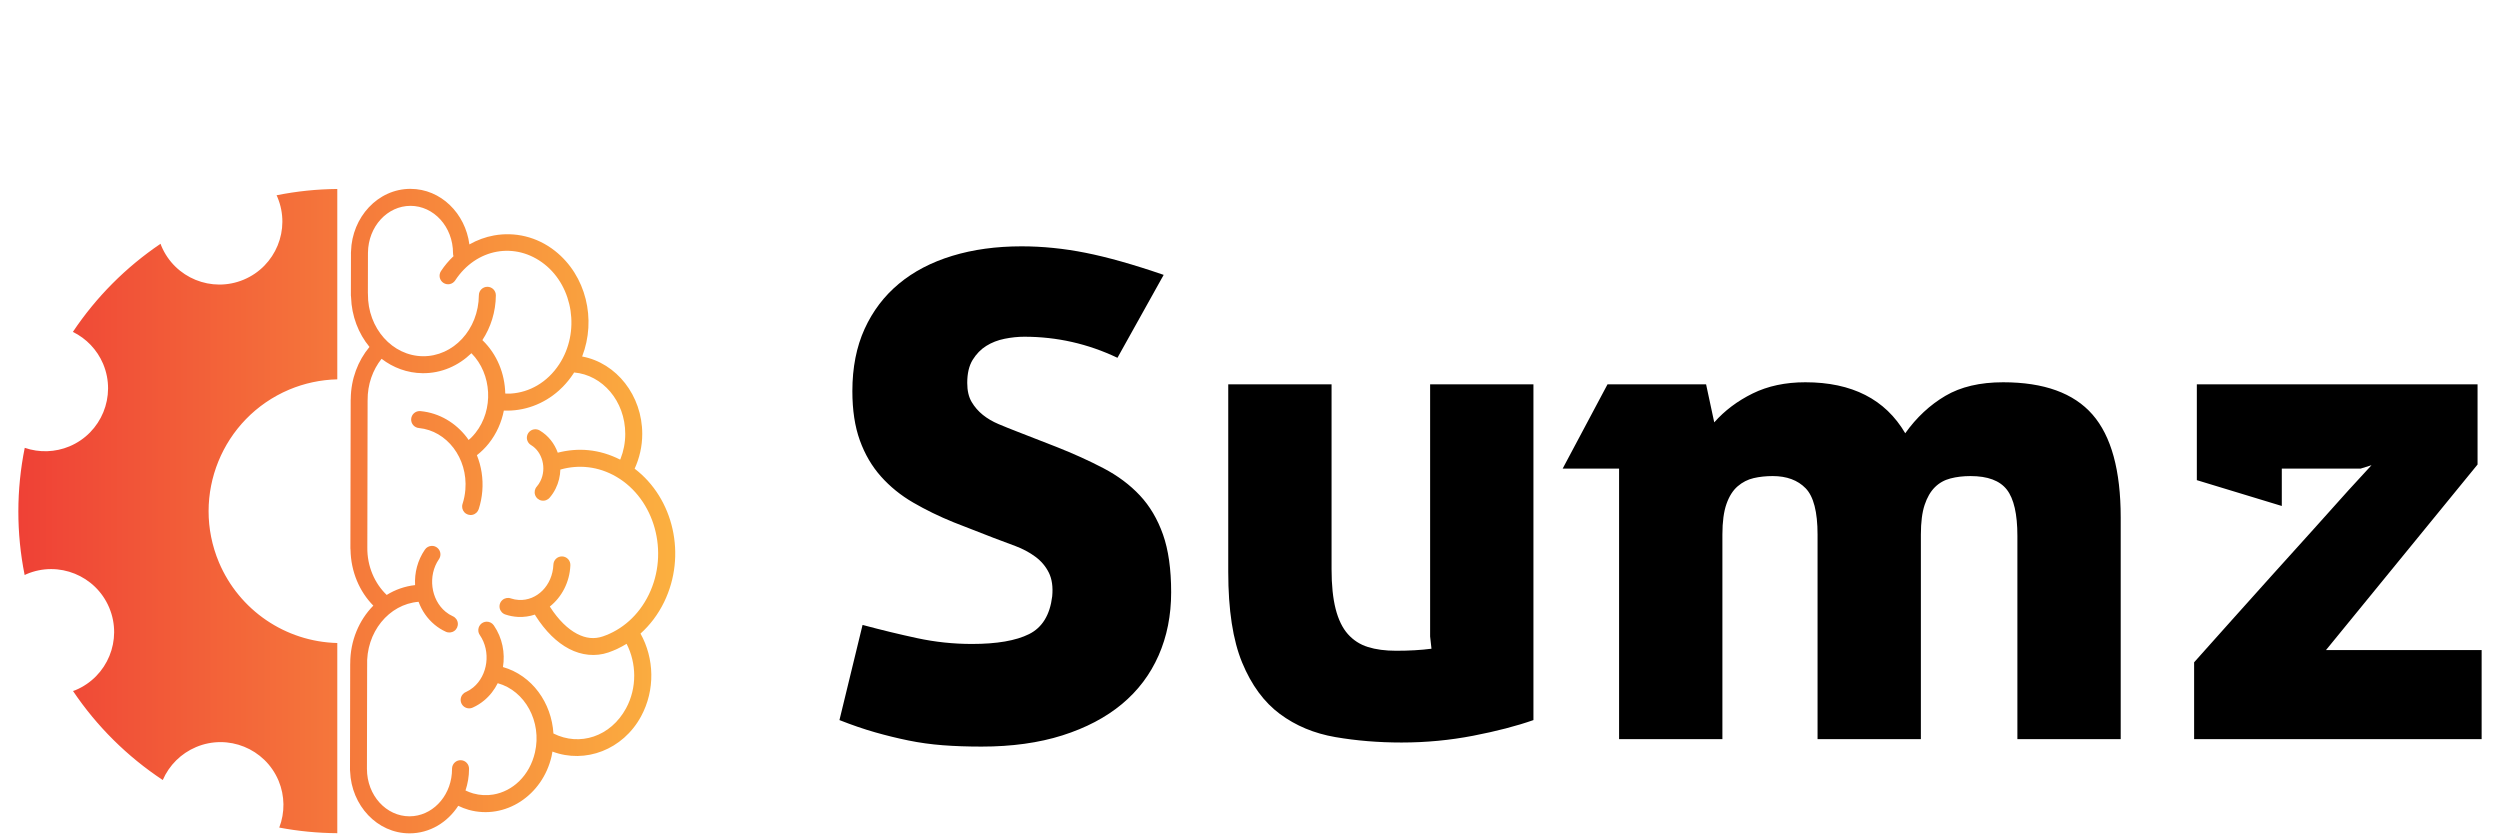
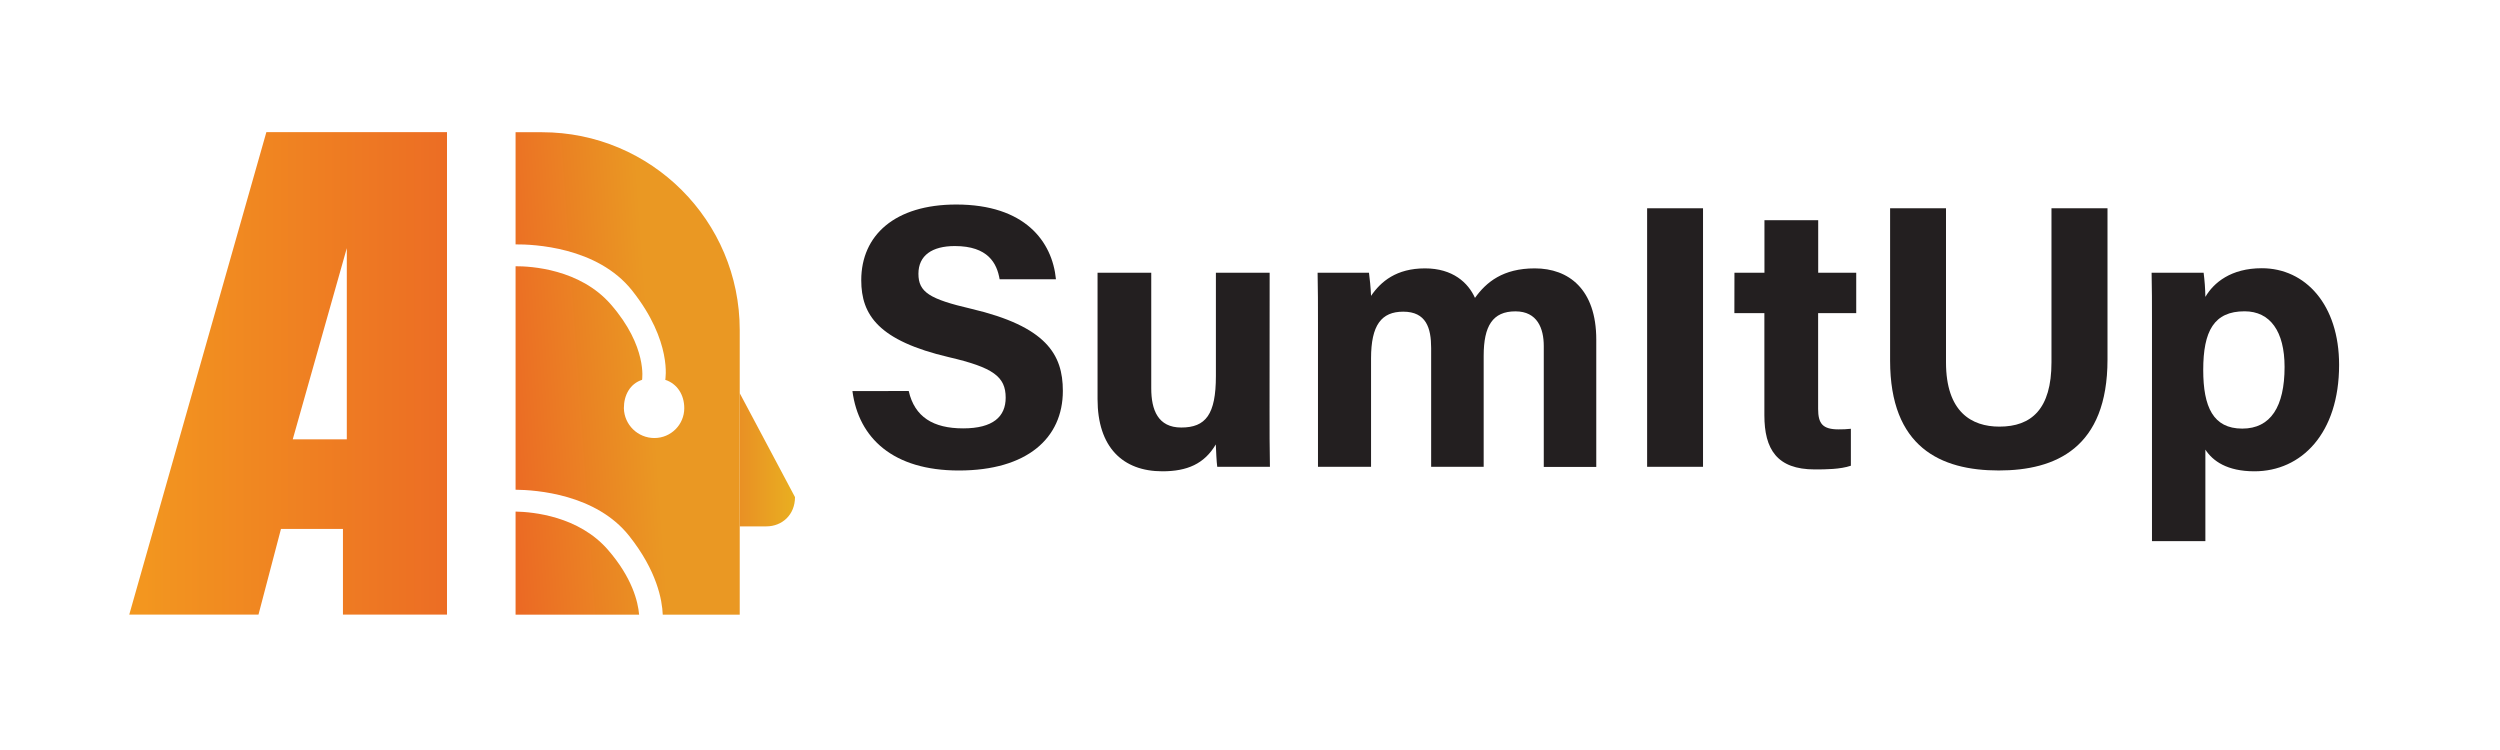
- <svg xmlns="http://www.w3.org/2000/svg" width="90" height="30" viewBox="0 0 300 101.491" class="css-1j8o68f" version="1.1" id="svg12">
-   <defs id="SvgjsDefs10989">
-     <linearGradient id="SvgjsLinearGradient10994">
-       <stop id="SvgjsStop10995" stop-color="#ef4136" offset="0" />
-       <stop id="SvgjsStop10996" stop-color="#fbb040" offset="1" />
+ <svg xmlns="http://www.w3.org/2000/svg" xmlns:xlink="http://www.w3.org/1999/xlink" viewBox="0 0 1000 300">
+   <defs>
+     <style>.a{fill:url(#a);}.b{fill:url(#b);}.c{fill:url(#c);}.d{fill:url(#d);}.e{fill:#231f20;}</style>
+     <linearGradient id="a" x1="51.7" y1="149.36" x2="178.8" y2="149.36" gradientUnits="userSpaceOnUse">
+       <stop offset="0" stop-color="#f3981f" />
+       <stop offset="1" stop-color="#ec6d24" />
    </linearGradient>
+     <linearGradient id="b" x1="295.89" y1="183.91" x2="318.04" y2="183.91" gradientUnits="userSpaceOnUse">
+       <stop offset="0" stop-color="#e99024" />
+       <stop offset="1" stop-color="#e9af21" />
+     </linearGradient>
+     <linearGradient id="c" x1="207.23" y1="226.95" x2="265.88" y2="222.76" gradientUnits="userSpaceOnUse">
+       <stop offset="0" stop-color="#eb6a24" />
+       <stop offset="1" stop-color="#ea9823" />
+     </linearGradient>
+     <linearGradient id="d" x1="201.93" y1="152.87" x2="260.59" y2="148.68" xlink:href="#c" />
  </defs>
-   <g id="SvgjsG10990" featurekey="hmhgWD-0" transform="matrix(0.827779,0,0,0.827779,-1.498085,20.44879)" fill="url(#SvgjsLinearGradient10994)">
-     <path d="m59.5 3.082c-4.795 0-8.602 4.16-8.746 9.193a1.25 1.25 0 0 0-0.01 0.16v0.051 0.002c-2.12e-4 0.027-0.004 0.053-0.004 0.08a1.25 1.25 0 0 0 0.004 0.125l-0.012 6.062a1.25 1.25 0 0 0 0.027 0.27 1.25 1.25 0 0 0 0 0.006c0.088 2.786 1.089 5.342 2.709 7.309-1.697 2.033-2.723 4.707-2.754 7.625a1.25 1.25 0 0 0-0.012 0.18l-0.041 21.643a1.25 1.25 0 0 0 0 0.008c-3.4e-5 0.003 3.3e-5 0.005 0 0.008v0.164a1.25 1.25 0 0 0 0.018 0.215 1.25 1.25 0 0 0 0 0.008c0.058 3.216 1.313 6.136 3.356 8.213-2.113 2.135-3.4 5.177-3.398 8.484v0.002a1.25 1.25 0 0 0-0.006 0.121l-0.029 15.393a1.25 1.25 0 0 0 0 0.014c0 0.002-1e-6 0.004 0 0.006v0.156a1.25 1.25 0 0 0 0.018 0.225c0.189 4.991 3.977 9.1 8.742 9.1 2.987 0 5.589-1.618 7.166-4.051 0.492 0.234 1 0.442 1.537 0.592 5.393 1.499 10.865-2.125 12.193-7.873 0.054-0.233 0.09-0.466 0.129-0.699 4.827 1.821 10.372-0.265 13.033-5.17 2.117-3.903 1.951-8.559-0.076-12.191 1.391-1.247 2.581-2.804 3.471-4.631 3.343-6.865 1.417-15.253-4.334-19.629 0.706-1.55 1.119-3.279 1.119-5.115 0-5.654-3.788-10.445-8.842-11.391 2.112-5.442 0.607-11.91-4.006-15.543-2.675-2.106-5.914-2.814-8.961-2.268-1.26 0.226-2.482 0.678-3.623 1.322-0.591-4.563-4.201-8.174-8.668-8.174zm-10.766 0.018a47.453 47.453 0 0 0-8.94 0.928l0.006 0.004 0.002 0.002a9.264 9.264 0 0 1 0.111 0.238l0.025 0.062a9.264 9.264 0 0 1-4.973 12.109 9.264 9.264 0 0 1-12.115-4.951 9.264 9.264 0 0 1-0.121-0.328 47.453 47.453 0 0 0-12.898 12.963 9.264 9.264 0 0 1 4.436 4.674l0.027 0.064a9.264 9.264 0 0 1-4.973 12.107 9.264 9.264 0 0 1-6.574 0.213 47.453 47.453 0 0 0-0.014 18.713 9.264 9.264 0 0 1 0.295-0.139 9.264 9.264 0 0 1 12.133 4.906l0.027 0.064a9.264 9.264 0 0 1-4.973 12.105 9.264 9.264 0 0 1-0.363 0.131 47.453 47.453 0 0 0 13.203 13.094 9.264 9.264 0 0 1 4.887-4.842 9.264 9.264 0 0 1 12.135 4.906l0.027 0.064a9.264 9.264 0 0 1 0.09 6.869 47.453 47.453 0 0 0 8.539 0.826v-27.98a19.424 19.424 0 0 1-17.408-11.857 19.424 19.424 0 0 1 10.332-25.426 19.424 19.424 0 0 1 7.076-1.51v-28.012zm10.766 2.482c3.407 0 6.262 3.053 6.262 6.986a1.25 1.25 0 0 0 0.068 0.422c-0.678 0.644-1.302 1.37-1.844 2.197a1.25 1.25 0 1 0 2.092 1.369c3.092-4.723 8.867-5.748 13.127-2.393 4.26 3.355 5.272 10.002 2.18 14.725-1.758 2.685-4.399 4.144-7.119 4.314-0.273 0.017-0.547 0.005-0.82-0.004-0.062-2.905-1.192-5.772-3.367-7.863 1.227-1.869 1.961-4.138 1.984-6.58a1.25 1.25 0 1 0-2.5-0.025c-0.048 5.084-3.788 9.027-8.244 8.977-4.457-0.051-8.126-4.082-8.078-9.166a1.25 1.25 0 0 0-0.004-0.125 1.25 1.25 0 0 0-0.004-0.025l0.01-5.293 0.002-0.613c0.041-3.892 2.873-6.902 6.256-6.902zm8.973 21.689c3.012 3.038 3.31 8.29 0.594 11.713-0.216 0.272-0.442 0.524-0.68 0.756-0.108 0.105-0.224 0.192-0.336 0.289-0.087-0.124-0.166-0.253-0.258-0.373-1.634-2.135-4.022-3.601-6.799-3.871a1.25 1.25 0 0 0-0.123-0.008 1.25 1.25 0 0 0-0.119 2.496c4.081 0.397 7.202 4.402 6.824 9.07-0.059 0.73-0.2 1.427-0.412 2.082a1.25 1.25 0 1 0 2.379 0.768c0.271-0.839 0.451-1.726 0.525-2.648 0.151-1.861-0.146-3.663-0.795-5.277 0.633-0.494 1.224-1.067 1.75-1.73 1.142-1.439 1.876-3.106 2.215-4.836 2.914 0.127 5.822-0.905 8.111-2.957 0.198-0.177 0.39-0.362 0.578-0.555 0.565-0.577 1.085-1.221 1.549-1.93 0.035-0.053 0.062-0.109 0.096-0.162 4.168 0.358 7.527 4.197 7.527 9.037 0 1.307-0.248 2.544-0.691 3.66-0.017 0.043-0.041 0.082-0.059 0.125-1.5-0.762-3.071-1.23-4.65-1.387-1.53-0.151-3.059-0.014-4.529 0.367-0.476-1.33-1.372-2.499-2.639-3.26a1.25 1.25 0 0 0-0.715-0.186 1.25 1.25 0 0 0-0.572 2.328c1.649 0.99 2.32 3.403 1.371 5.303-0.148 0.297-0.324 0.56-0.52 0.789a1.25 1.25 0 1 0 1.9 1.623c0.33-0.386 0.618-0.819 0.855-1.295 0.449-0.898 0.674-1.862 0.703-2.818 2.682-0.766 5.597-0.49 8.254 1.066 5.612 3.287 7.801 11.083 4.758 17.334-1.509 3.098-3.98 5.197-6.754 6.143-1.248 0.426-2.485 0.312-3.814-0.383s-2.721-2.014-3.977-3.977a1.25 1.25 0 0 0-0.02-0.029c1.752-1.386 2.922-3.583 3.025-6.059a1.25 1.25 0 0 0-1.215-1.318 1.25 1.25 0 0 0-1.283 1.215c-0.128 3.081-2.439 5.323-5.07 5.191-0.411-0.021-0.805-0.098-1.182-0.225a1.251 1.251 0 1 0-0.797 2.371c0.588 0.198 1.211 0.317 1.853 0.35 0.866 0.043 1.697-0.085 2.477-0.342a1.25 1.25 0 0 0 0.105 0.193c1.43 2.235 3.089 3.887 4.924 4.846 1.835 0.959 3.878 1.182 5.779 0.533 0.932-0.318 1.828-0.751 2.682-1.273 1.459 2.842 1.556 6.473-0.078 9.486-2.268 4.181-6.834 5.646-10.688 3.707-0.271-4.508-3.128-8.544-7.426-9.775 0.339-2.074-0.082-4.286-1.336-6.117a1.25 1.25 0 0 0-1.062-0.559 1.25 1.25 0 0 0-1.217 1.43 1.25 1.25 0 0 0 0.023 0.123 1.25 1.25 0 0 0 0.191 0.418c1.656 2.418 1.187 5.928-0.979 7.711-0.339 0.279-0.694 0.499-1.059 0.664a1.25 1.25 0 1 0 1.031 2.275c0.567-0.257 1.112-0.594 1.617-1.01 0.868-0.715 1.54-1.593 2.023-2.559a1.25 1.25 0 0 0 0.023 0.008c3.983 1.107 6.501 5.648 5.453 10.184-0.786 3.401-3.263 5.713-6.133 6.189-0.239 0.04-0.481 0.068-0.725 0.082-0.488 0.028-0.985 0.001-1.482-0.08-0.249-0.041-0.497-0.095-0.746-0.164-0.395-0.11-0.768-0.263-1.131-0.436 0.331-1 0.52-2.07 0.52-3.184a1.25 1.25 0 0 0-2.498-0.088 1.25 1.25 0 0 0-0.002 0.088c0 3.688-2.51 6.601-5.631 6.951-0.208 0.023-0.418 0.035-0.631 0.035-3.405 0-6.257-3.05-6.26-6.981-1e-6 -0.002 0-0.004 0-0.006l0.029-14.947a1.25 1.25 0 0 0 0.002-0.154c-0.216-5 3.212-9.125 7.566-9.473 0.477 1.292 1.27 2.471 2.379 3.385 0.505 0.416 1.048 0.755 1.615 1.012a1.25 1.25 0 1 0 1.031-2.277c-0.365-0.165-0.72-0.385-1.059-0.664-2.165-1.783-2.634-5.293-0.979-7.711a1.25 1.25 0 0 0-1.041-1.971 1.25 1.25 0 0 0-1.022 0.559c-1.073 1.567-1.537 3.412-1.438 5.211-1.517 0.169-2.928 0.674-4.176 1.447-1.756-1.68-2.887-4.186-2.85-7.004l0.02-10.695 0.021-10.838a1.25 1.25 0 0 0 0.002-0.1c-0.022-2.354 0.765-4.493 2.053-6.107 1.701 1.308 3.773 2.093 6.031 2.119 2.771 0.032 5.28-1.095 7.184-2.936z" id="path6" />
-   </g>
-   <g id="SvgjsG10991" featurekey="1RRcwp-0" transform="matrix(4.139081,0,0,4.139081,97.59891,7.235049)" fill="#000000">
-     <path d="M3.94 13.62 c-0.427 -0.173 -0.823 -0.367 -1.19 -0.58 s-0.683 -0.47 -0.95 -0.77 s-0.473 -0.653 -0.62 -1.06 s-0.22 -0.89 -0.22 -1.45 c0 -0.693 0.12 -1.303 0.36 -1.83 s0.577 -0.97 1.01 -1.33 s0.957 -0.633 1.57 -0.82 s1.293 -0.28 2.04 -0.28 c0.613 0 1.24 0.063 1.88 0.19 s1.407 0.343 2.3 0.65 l-1.36 2.44 c-0.867 -0.413 -1.78 -0.62 -2.74 -0.62 c-0.187 0 -0.38 0.02 -0.58 0.06 s-0.38 0.11 -0.54 0.21 s-0.293 0.237 -0.4 0.41 s-0.16 0.4 -0.16 0.68 c0 0.227 0.043 0.413 0.13 0.56 s0.197 0.273 0.33 0.38 s0.287 0.197 0.46 0.27 s0.347 0.143 0.52 0.21 l1.18 0.46 c0.507 0.2 0.97 0.41 1.39 0.63 s0.777 0.487 1.07 0.8 s0.52 0.697 0.68 1.15 s0.24 1.02 0.24 1.7 s-0.123 1.3 -0.37 1.86 s-0.607 1.037 -1.08 1.43 s-1.057 0.7 -1.75 0.92 s-1.487 0.33 -2.38 0.33 c-0.413 0 -0.793 -0.013 -1.14 -0.04 s-0.683 -0.073 -1.01 -0.14 s-0.653 -0.147 -0.98 -0.24 s-0.677 -0.213 -1.05 -0.36 l0.68 -2.8 c0.547 0.147 1.083 0.277 1.61 0.39 s1.063 0.17 1.61 0.17 c0.733 0 1.293 -0.097 1.68 -0.29 s0.613 -0.563 0.68 -1.11 c0.027 -0.28 -0.007 -0.513 -0.1 -0.7 s-0.227 -0.343 -0.4 -0.47 s-0.367 -0.23 -0.58 -0.31 l-0.64 -0.24 z M12.02 9.56 l3.04 -0 l0 5.44 c0 0.467 0.04 0.857 0.12 1.17 s0.2 0.56 0.36 0.74 s0.357 0.307 0.59 0.38 s0.51 0.11 0.83 0.11 c0.387 0 0.733 -0.02 1.04 -0.06 l-0.04 -0.36 l0 -7.42 l3.04 0 l0 9.88 c-0.493 0.173 -1.083 0.327 -1.77 0.46 s-1.39 0.2 -2.11 0.2 c-0.68 0 -1.33 -0.053 -1.95 -0.16 s-1.163 -0.333 -1.63 -0.68 s-0.837 -0.85 -1.11 -1.51 s-0.41 -1.55 -0.41 -2.67 l0 -5.52 z M23.52 12.04 l-1.66 0 l1.32 -2.48 l2.9 0 l0.24 1.12 c0.307 -0.347 0.683 -0.63 1.13 -0.85 s0.963 -0.33 1.55 -0.33 c1.373 0 2.353 0.5 2.94 1.5 c0.333 -0.467 0.727 -0.833 1.18 -1.1 s1.02 -0.4 1.7 -0.4 c1.2 0 2.077 0.317 2.63 0.95 s0.83 1.643 0.83 3.03 l0 6.52 l-3.04 0 l0 -5.98 c0 -0.64 -0.103 -1.093 -0.31 -1.36 s-0.563 -0.4 -1.07 -0.4 c-0.213 0 -0.41 0.023 -0.59 0.07 s-0.333 0.133 -0.46 0.26 s-0.227 0.3 -0.3 0.52 s-0.11 0.51 -0.11 0.87 l0 6.02 l-3.04 0 l0 -6.02 c0 -0.667 -0.117 -1.12 -0.35 -1.36 s-0.557 -0.36 -0.97 -0.36 c-0.2 0 -0.387 0.02 -0.56 0.06 s-0.33 0.12 -0.47 0.24 s-0.25 0.293 -0.33 0.52 s-0.12 0.527 -0.12 0.9 l0 6.02 l-3.04 0 l0 -7.96 z M44.32 17.38 l4.58 0 l0 2.62 l-8.46 0 l0 -2.26 l0.33 -0.37 l0.84 -0.94 l1.13 -1.26 l1.2 -1.33 l1.04 -1.16 l0.68 -0.74 l-0.32 0.1 l-2.32 0 l0 1.1 l-2.5 -0.76 l0 -2.82 l8.26 0 l0 2.36 z" id="path9" />
-   </g>
+   <path class="a" d="M106.55,52.85l-54.85,193h51.69l9-34.28h24.79v34.28H178.8v-193Zm32.17,122.88H117.1l21.62-76.47Z" />
+   <path class="b" d="M318,198.84c0,7.08-5.14,11.71-11.48,11.71H295.89V157.27h0" />
+   <path class="c" d="M206.23,204.63v41.25h49.42c-.45-5.21-2.76-14.79-12.51-26C231.46,206.48,213.29,204.77,206.23,204.63Z" />
+   <path class="d" d="M295.89,132a79.11,79.11,0,0,0-79.11-79.11H206.23V97.76c6.9-.07,32.71.9,46.64,18.48,16.17,20.4,13.24,35.69,13.24,35.69h0c4.78,1.56,7.6,6,7.6,11.34a11.94,11.94,0,0,1-11.93,11.94,12.2,12.2,0,0,1-12.23-11.94c0-5.29,2.5-9.78,7.28-11.34h0s2.25-13.24-12.49-30.16c-12.41-14.25-32.17-15.3-38.11-15.27v89.39c8.31.07,32.22,1.8,45.44,18.47,11.11,14,13.2,25.63,13.43,31.52h30.79Z" />
+   <path class="e" d="M363.49,156.41c2.36,10.39,9.81,14.94,21.78,14.94s17-4.71,17-12.28c0-8.42-5-12.07-22.67-16.19-28.14-6.6-35.1-16.84-35.1-30.8,0-18,13.48-30.27,38-30.27,27.46,0,38.4,14.76,39.88,29.89H399.85c-1.08-6.36-4.6-13.28-17.93-13.28-9.07,0-14.55,3.75-14.55,11.09s4.39,10.11,21.1,14c30.08,7.08,36.67,18.27,36.67,32.85,0,18.89-14.29,31.84-41.62,31.84-26.25,0-40.08-12.92-42.55-31.78Z" />
+   <path class="e" d="M507.82,164.17c0,7.48,0,15.61.15,22.55H486.9c-.3-2.08-.45-6.23-.58-8.95-4.6,7.79-11.46,10.75-21.38,10.75-15.81,0-25.92-9.61-25.92-28.86V109.09H460.5v46.26c0,8.57,2.66,15.66,12,15.66,9.8,0,13.86-5.23,13.86-20.6V109.09h21.5Z" />
+   <path class="e" d="M527.19,129.1c0-6.72,0-13.37-.15-20h20.55c.28,1.89.71,6.22.83,9.25,3.94-5.78,10.18-11,21.57-11,11.16,0,17.3,5.77,20,11.81,4.54-6.35,11.25-11.81,23.92-11.81,13.53,0,24.6,8.31,24.6,28.5v50.93h-21V138.41c0-7-2.54-13.87-11.34-13.87-9.14,0-12.7,5.89-12.7,17.8v44.38H572.46v-47.5c0-8.05-2-14.55-11.16-14.55-8.74,0-12.88,5.37-12.88,18.69v43.36H527.19Z" />
+   <path class="e" d="M681.21,83.31V186.72H658.85V83.31Z" />
+   <path class="e" d="M693.78,109.09h12v-21h21.5v21h15.21v16.16H727.25v38.31c0,5.9,1.8,8.19,8.21,8.19a40,40,0,0,0,4.89-.24v14.78c-4.27,1.45-10.11,1.48-14.45,1.48-15.14,0-20.15-8.1-20.15-21.68V125.25h-12Z" />
+   <path class="e" d="M778.4,83.31v61.62c0,19.84,10.21,25.72,21.36,25.72,12.8,0,20.83-7,20.83-25.72V83.31H843v60.51c0,35.36-20.71,44.37-43.51,44.37-23.34,0-43.45-9.4-43.45-43.94V83.31Z" />
+   <path class="e" d="M882.15,179.85v36.61H860.79V127.8c0-6.28,0-12.49-.15-18.71h20.81a87.52,87.52,0,0,1,.7,9.67c3.33-5.7,10.26-11.47,22.57-11.47,17.43,0,30.92,14.58,30.92,38.67,0,27.39-15.06,42.56-33.87,42.56C890.82,188.52,885.11,184.39,882.15,179.85Zm31.68-33.07c0-14.23-5.76-22.26-16-22.26-12.21,0-16.54,7.84-16.54,23.48,0,14.82,4,23.44,15.62,23.44C908.3,171.44,913.83,162.6,913.83,146.78Z" />
</svg>
